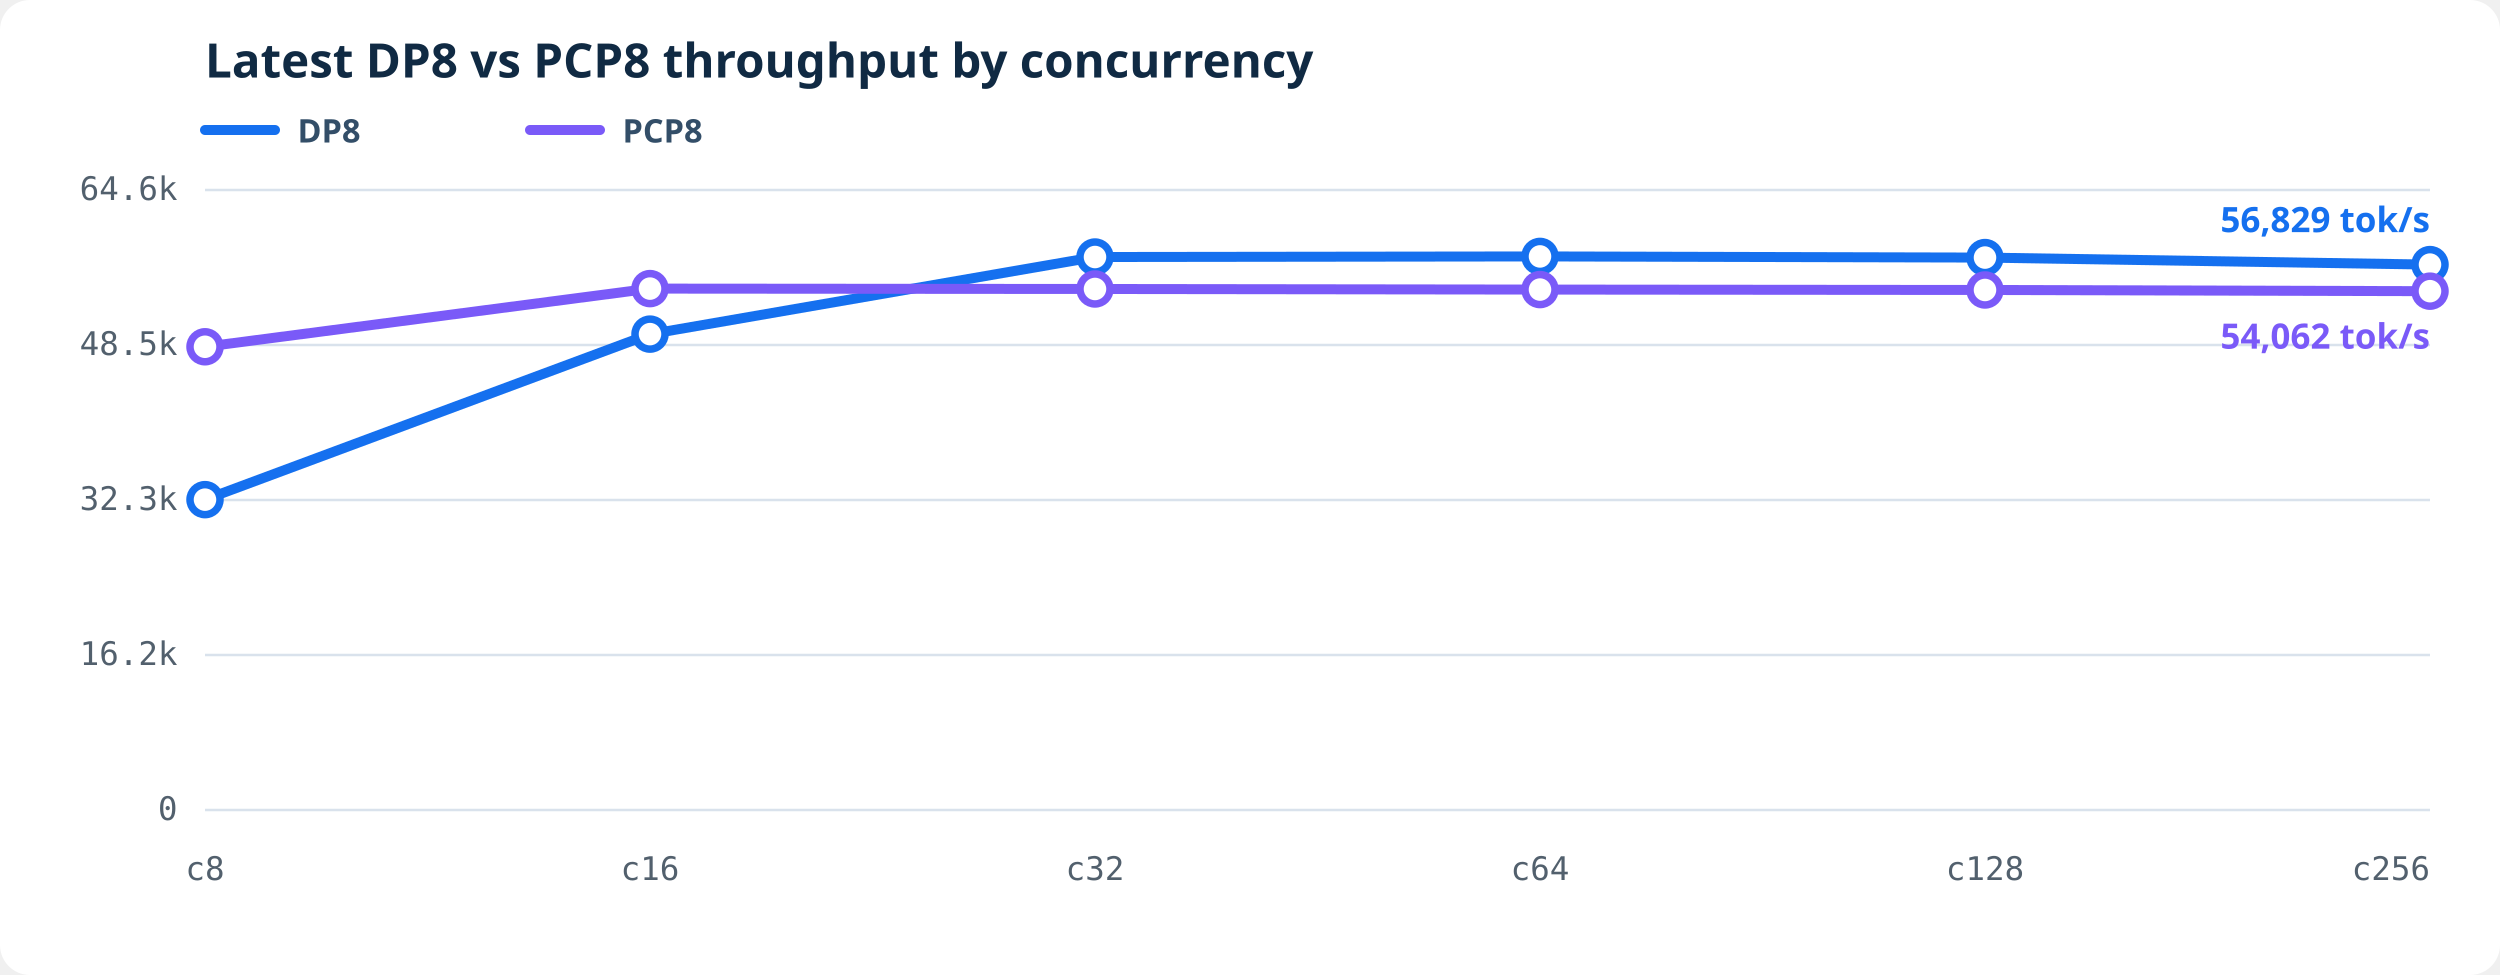
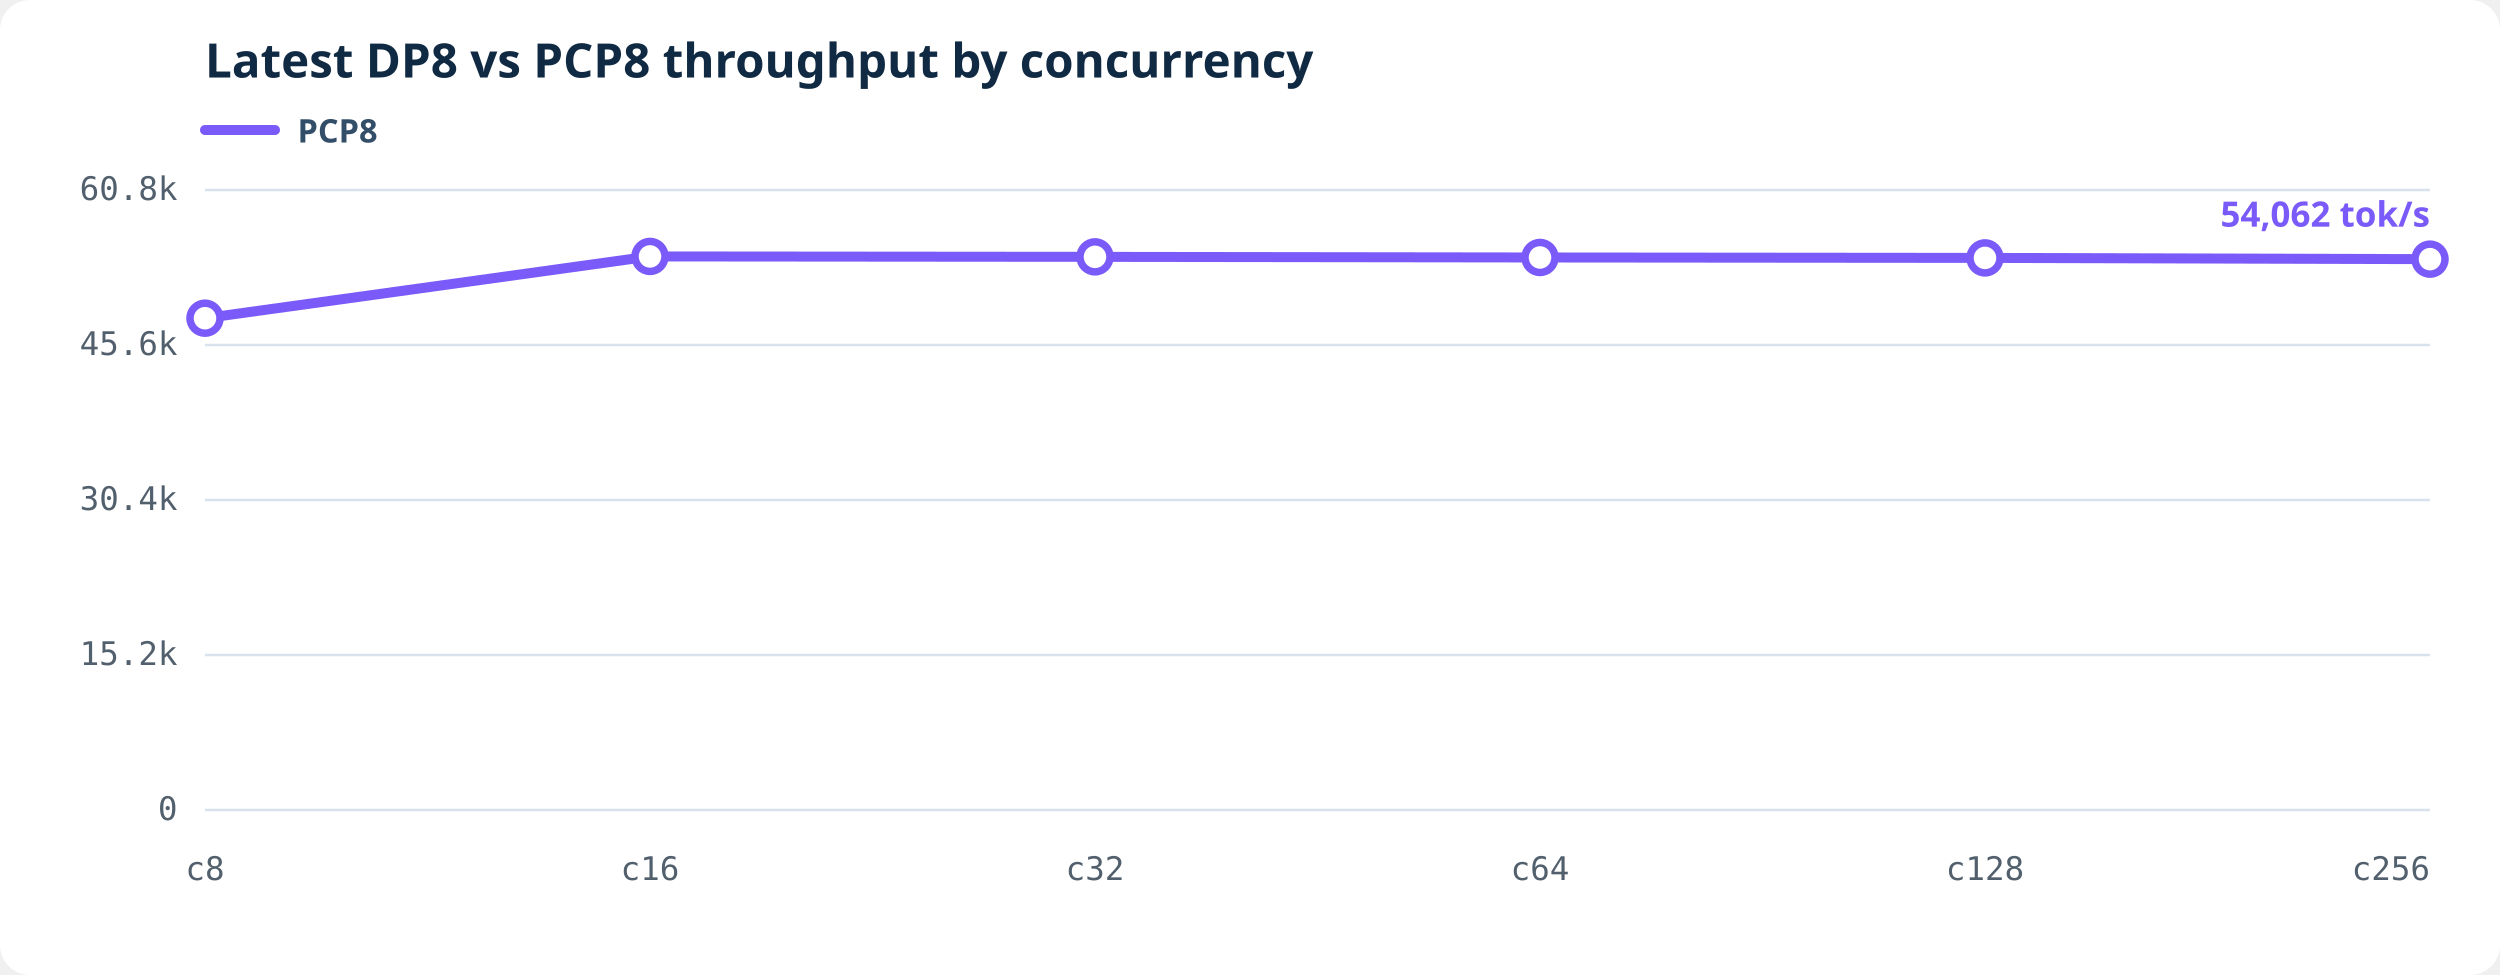
<svg xmlns="http://www.w3.org/2000/svg" viewBox="0 0 1000 390" role="img" aria-labelledby="throughput-title throughput-desc">
  <style>.bg{fill:#fff}.grid{stroke:#d9e2ec;stroke-width:1}.axis{fill:#52606d;font:13px ui-monospace,SFMono-Regular,Consolas,monospace}.heading{fill:#102a43;font:600 19px system-ui,sans-serif}.line{fill:none;stroke-width:4;stroke-linejoin:round;stroke-linecap:round}.dot{fill:#fff;stroke-width:3}.latest{stroke-width:3}.legend{fill:#334e68;font:600 13px system-ui,sans-serif}.value{font:600 14px system-ui,sans-serif}</style>
  <rect class="bg" width="1000" height="390" rx="12" />
  <text class="heading" x="82" y="31">Latest DP8 vs PCP8 throughput by concurrency</text>
-   <line x1="82" y1="52" x2="110" y2="52" stroke="#1570ef" stroke-width="4" stroke-linecap="round" />
-   <text class="legend" x="119" y="57">DP8</text>
-   <line x1="212" y1="52" x2="240" y2="52" stroke="#7a5af8" stroke-width="4" stroke-linecap="round" />
-   <text class="legend" x="249" y="57">PCP8</text>
+   <line x1="82" y1="52" x2="110" y2="52" stroke="#7a5af8" stroke-width="4" stroke-linecap="round" />
+   <text class="legend" x="119" y="57">PCP8</text>
  <line class="grid" x1="82" y1="324.00" x2="972" y2="324.00" />
  <text class="axis" text-anchor="end" x="71" y="328.00">0</text>
  <line class="grid" x1="82" y1="262.00" x2="972" y2="262.00" />
-   <text class="axis" text-anchor="end" x="71" y="266.00">16.2k</text>
+   <text class="axis" text-anchor="end" x="71" y="266.00">15.2k</text>
  <line class="grid" x1="82" y1="200.00" x2="972" y2="200.00" />
-   <text class="axis" text-anchor="end" x="71" y="204.00">32.3k</text>
+   <text class="axis" text-anchor="end" x="71" y="204.00">30.4k</text>
  <line class="grid" x1="82" y1="138.00" x2="972" y2="138.00" />
-   <text class="axis" text-anchor="end" x="71" y="142.00">48.5k</text>
+   <text class="axis" text-anchor="end" x="71" y="142.00">45.6k</text>
  <line class="grid" x1="82" y1="76.00" x2="972" y2="76.00" />
-   <text class="axis" text-anchor="end" x="71" y="80.00">64.6k</text>
+   <text class="axis" text-anchor="end" x="71" y="80.00">60.8k</text>
  <text class="axis" text-anchor="middle" x="82.00" y="352">c8</text>
  <text class="axis" text-anchor="middle" x="260.00" y="352">c16</text>
  <text class="axis" text-anchor="middle" x="438.00" y="352">c32</text>
  <text class="axis" text-anchor="middle" x="616.00" y="352">c64</text>
  <text class="axis" text-anchor="middle" x="794.00" y="352">c128</text>
  <text class="axis" text-anchor="end" x="972.00" y="352">c256</text>
-   <polyline class="line" stroke="#1570ef" points="82.00,199.86 260.00,133.65 438.00,102.81 616.00,102.57 794.00,103.03 972.00,105.84" />
-   <circle class="dot" fill="#fff" stroke="#1570ef" cx="82.00" cy="199.86" r="6" />
-   <circle class="dot" fill="#fff" stroke="#1570ef" cx="260.00" cy="133.65" r="6" />
-   <circle class="dot" fill="#fff" stroke="#1570ef" cx="438.00" cy="102.81" r="6" />
-   <circle class="dot" fill="#fff" stroke="#1570ef" cx="616.00" cy="102.57" r="6" />
-   <circle class="dot" fill="#fff" stroke="#1570ef" cx="794.00" cy="103.03" r="6" />
-   <circle class="dot latest" fill="#1570ef" stroke="#1570ef" cx="972.00" cy="105.84" r="6" />
-   <text class="value" fill="#1570ef" text-anchor="end" x="972.00" y="92.84">56,829 tok/s</text>
-   <polyline class="line" stroke="#7a5af8" points="82.00,138.71 260.00,115.44 438.00,115.59 616.00,115.83 794.00,115.99 972.00,116.47" />
-   <circle class="dot" fill="#fff" stroke="#7a5af8" cx="82.00" cy="138.71" r="6" />
-   <circle class="dot" fill="#fff" stroke="#7a5af8" cx="260.00" cy="115.44" r="6" />
-   <circle class="dot" fill="#fff" stroke="#7a5af8" cx="438.00" cy="115.59" r="6" />
-   <circle class="dot" fill="#fff" stroke="#7a5af8" cx="616.00" cy="115.83" r="6" />
-   <circle class="dot" fill="#fff" stroke="#7a5af8" cx="794.00" cy="115.99" r="6" />
-   <circle class="dot latest" fill="#7a5af8" stroke="#7a5af8" cx="972.00" cy="116.47" r="6" />
-   <text class="value" fill="#7a5af8" text-anchor="end" x="972.00" y="139.47">54,062 tok/s</text>
+   <polyline class="line" stroke="#7a5af8" points="82.00,127.28 260.00,102.57 438.00,102.74 616.00,102.99 794.00,103.16 972.00,103.66" />
+   <circle class="dot" fill="#fff" stroke="#7a5af8" cx="82.00" cy="127.28" r="6" />
+   <circle class="dot" fill="#fff" stroke="#7a5af8" cx="260.00" cy="102.57" r="6" />
+   <circle class="dot" fill="#fff" stroke="#7a5af8" cx="438.00" cy="102.74" r="6" />
+   <circle class="dot" fill="#fff" stroke="#7a5af8" cx="616.00" cy="102.99" r="6" />
+   <circle class="dot" fill="#fff" stroke="#7a5af8" cx="794.00" cy="103.16" r="6" />
+   <circle class="dot latest" fill="#7a5af8" stroke="#7a5af8" cx="972.00" cy="103.66" r="6" />
+   <text class="value" fill="#7a5af8" text-anchor="end" x="972.00" y="90.66">54,062 tok/s</text>
</svg>
